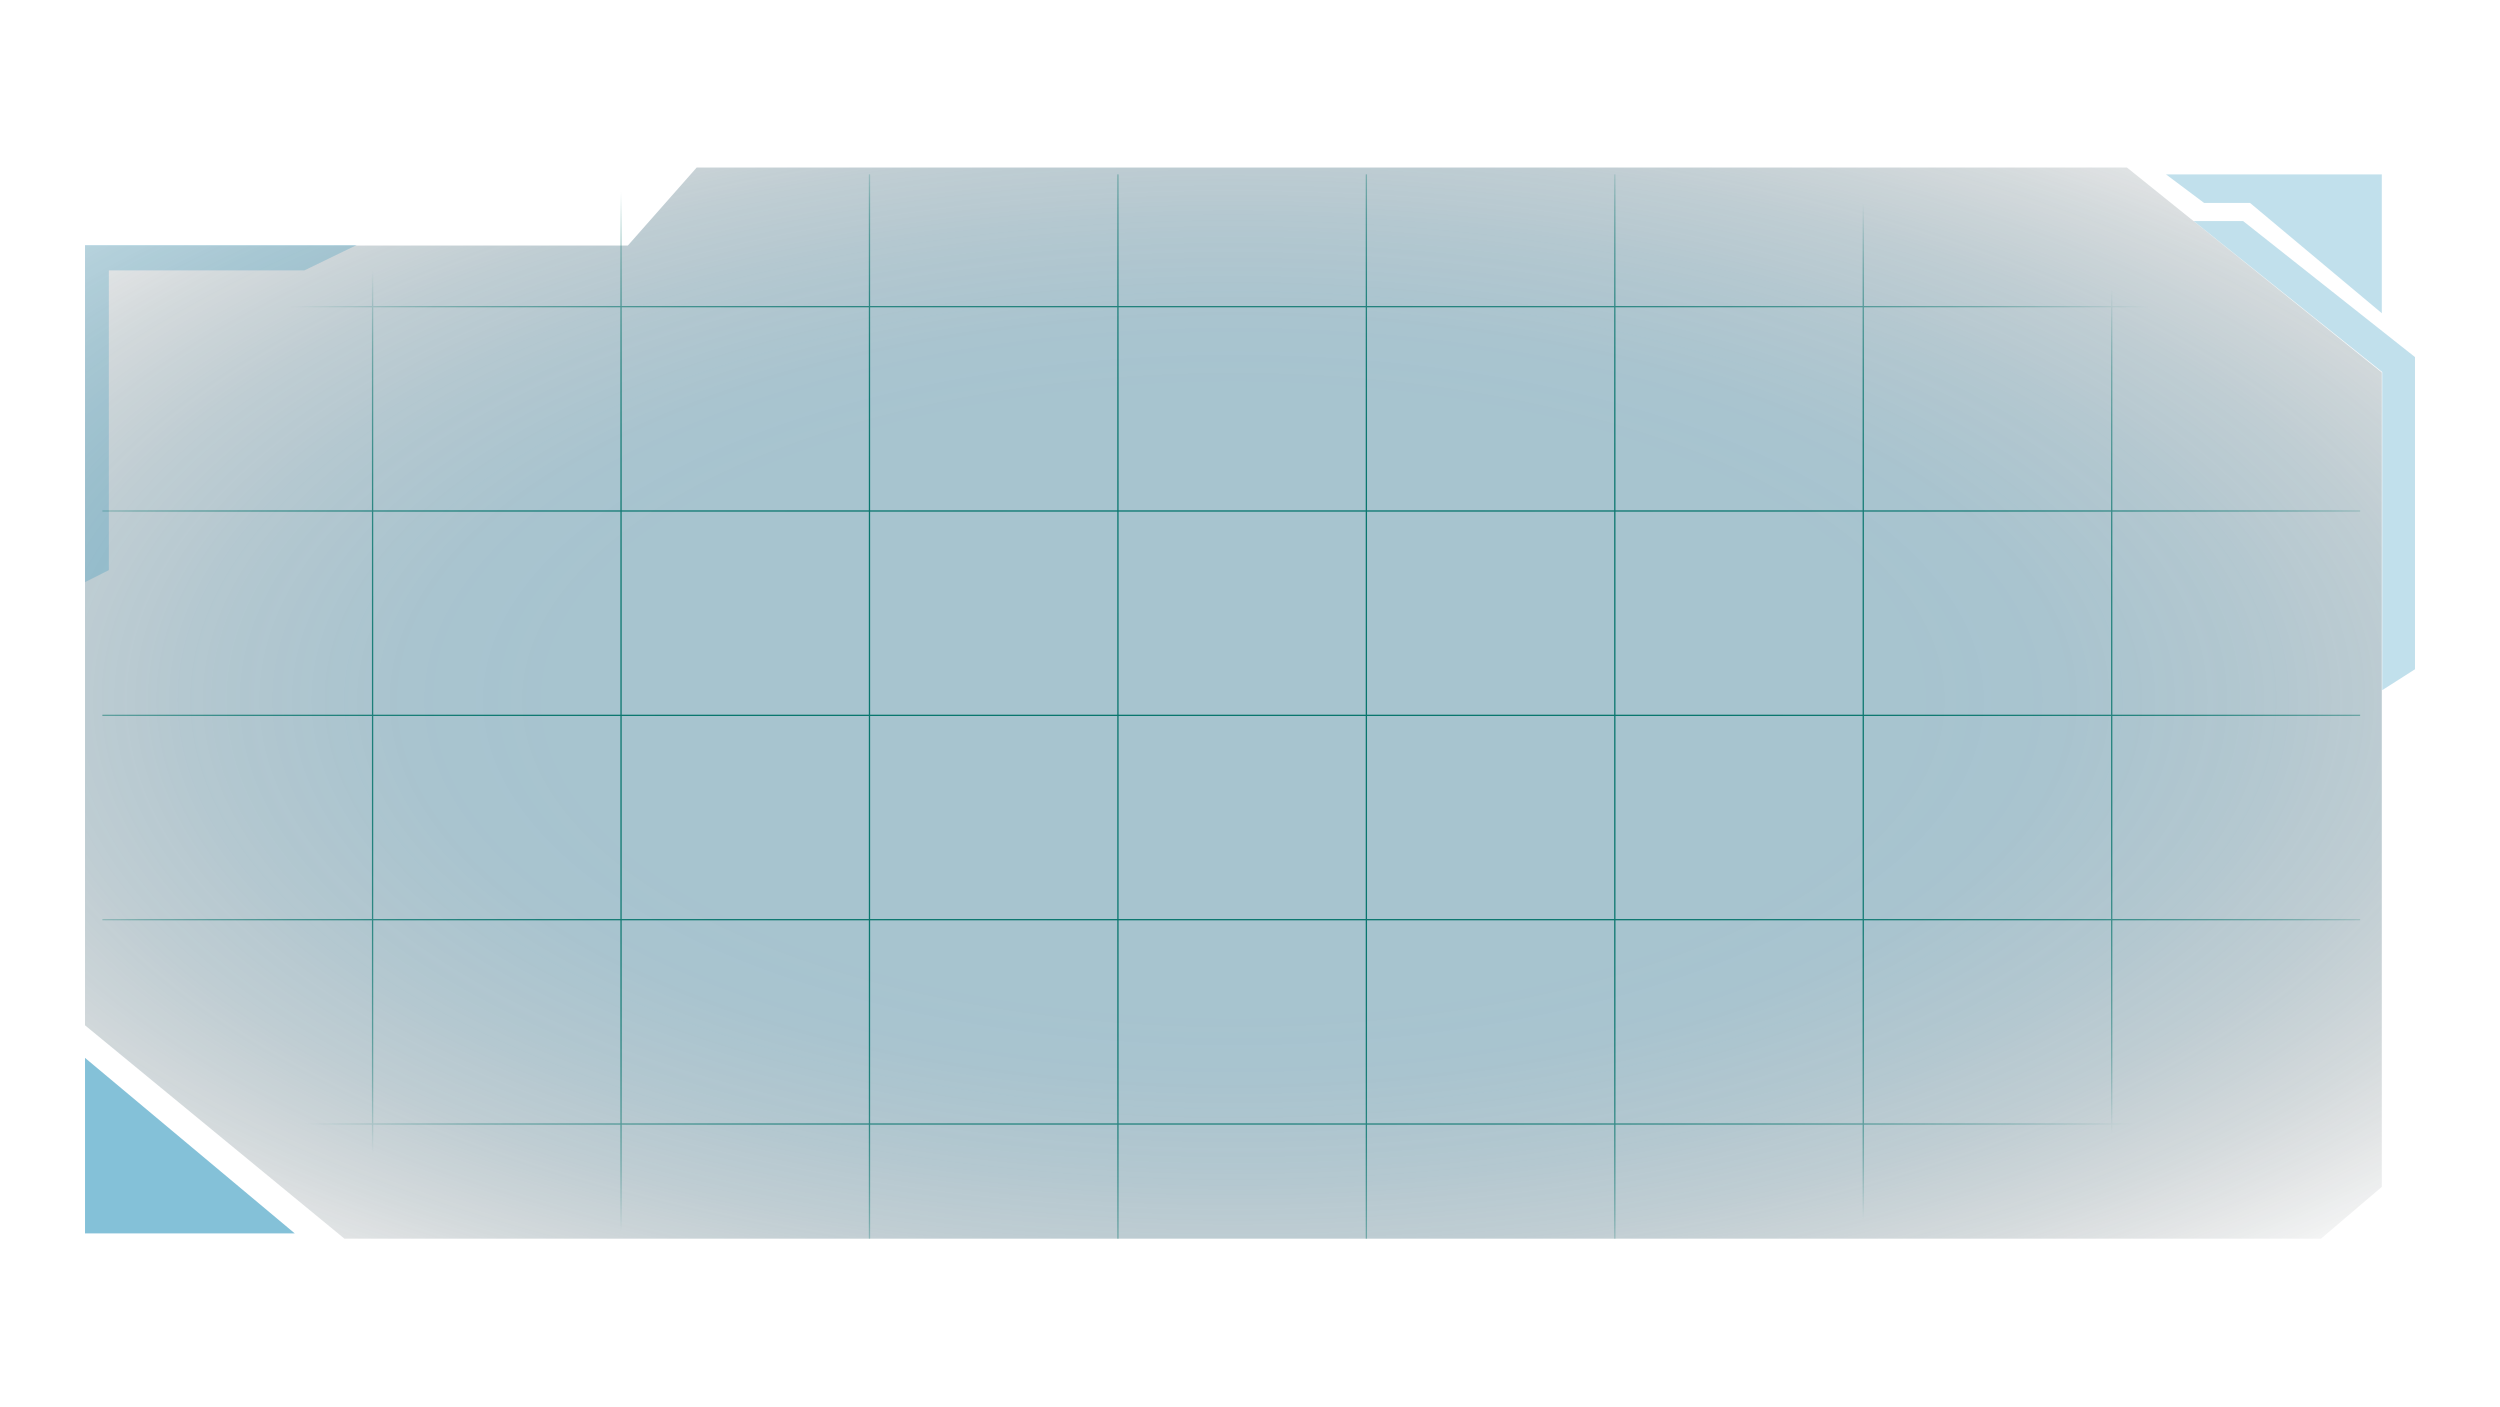
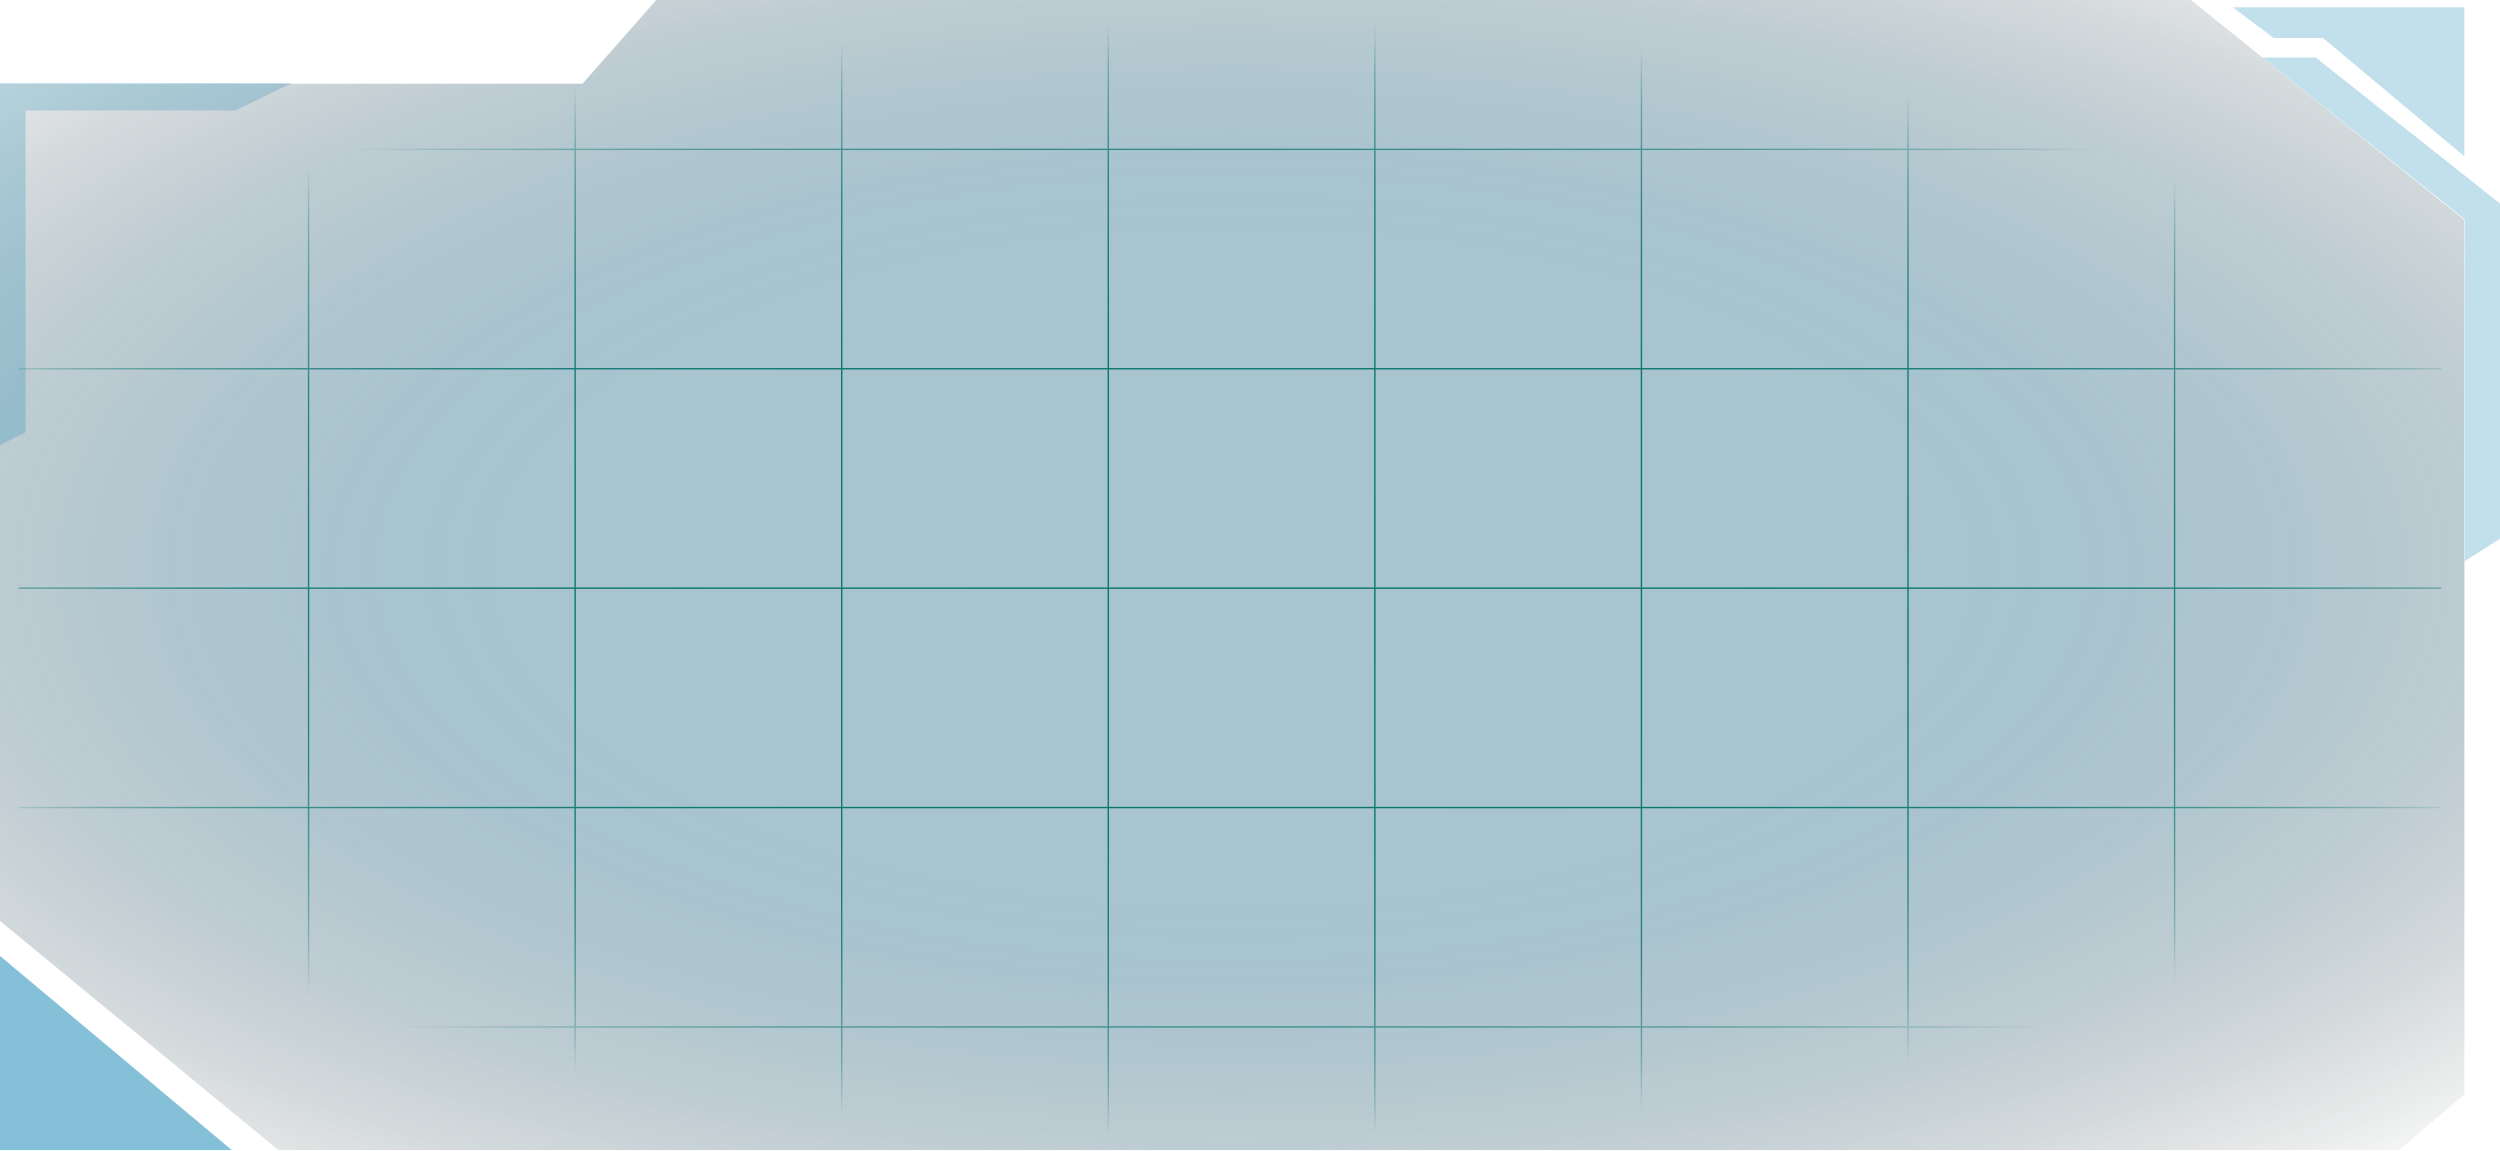
- <svg xmlns="http://www.w3.org/2000/svg" id="element_projets" data-name="element projets" viewBox="0 0 1920 1080">
+ <svg xmlns="http://www.w3.org/2000/svg" id="element_projets" viewBox="0 0 1789 823">
  <defs>
-     <style>
-       .cls-1 {
-         opacity: .22;
-       }
- 
-       .cls-1, .cls-2, .cls-3 {
-         fill: #0983b2;
-       }
- 
-       .cls-1, .cls-2, .cls-3, .cls-4, .cls-5 {
-         stroke-width: 0px;
-       }
- 
-       .cls-6 {
-         fill: none;
-         stroke: #08756d;
-         stroke-miterlimit: 10;
-       }
- 
-       .cls-7 {
-         filter: url(#luminosity-invert);
-       }
- 
-       .cls-2 {
-         opacity: .25;
-       }
- 
-       .cls-3 {
-         opacity: .5;
-       }
- 
-       .cls-4 {
-         fill: url(#Dégradé_sans_nom_5);
-       }
- 
-       .cls-8 {
-         mask: url(#mask);
-       }
- 
-       .cls-5 {
-         fill: url(#Dégradé_sans_nom_20);
-         opacity: .39;
-       }
-     </style>
-     <radialGradient id="Dégradé_sans_nom_20" data-name="Dégradé sans nom 20" cx="947.26" cy="540" fx="947.26" fy="540" r="1277.35" gradientTransform="translate(0 289.22) scale(1 .46)" gradientUnits="userSpaceOnUse">
+     <style>.cls-1{opacity:.22;}.cls-1,.cls-2,.cls-3{fill:#0983b2;}.cls-1,.cls-2,.cls-3,.cls-4,.cls-5{stroke-width:0px;}.cls-6{filter:url(#luminosity-invert);}.cls-2{opacity:.25;}.cls-3{opacity:.5;}.cls-4{fill:url(#Dégradé_sans_nom_5);}.cls-7{mask:url(#mask);}.cls-8{fill:none;stroke:#08756d;stroke-miterlimit:10;stroke-width:1px;}.cls-5{fill:url(#Dégradé_sans_nom_20);opacity:.39;}</style>
+     <radialGradient id="Dégradé_sans_nom_20" cx="-439.21" cy="1236.35" fx="-439.21" fy="1236.35" r="1277.35" gradientTransform="translate(1320.87 -162.91) scale(1 .46)" gradientUnits="userSpaceOnUse">
      <stop offset=".41" stop-color="#1c6684" />
      <stop offset=".5" stop-color="#1b627f" stop-opacity=".97" />
      <stop offset=".61" stop-color="#185771" stop-opacity=".86" />
      <stop offset=".72" stop-color="#13465b" stop-opacity=".69" />
      <stop offset=".83" stop-color="#0c2e3b" stop-opacity=".45" />
      <stop offset=".95" stop-color="#040f13" stop-opacity=".15" />
      <stop offset="1" stop-color="#000" stop-opacity="0" />
    </radialGradient>
-     <filter id="luminosity-invert" x="-62.86" y="47.12" width="2006.45" height="996.25" color-interpolation-filters="sRGB" filterUnits="userSpaceOnUse">
+     <filter id="luminosity-invert" x="-128.12" y="-27.48" width="2005.97" height="888.45" color-interpolation-filters="sRGB" filterUnits="userSpaceOnUse">
      <feColorMatrix result="cm" values="-1 0 0 0 1 0 -1 0 0 1 0 0 -1 0 1 0 0 0 1 0" />
    </filter>
-     <radialGradient id="Dégradé_sans_nom_5" data-name="Dégradé sans nom 5" cx="1013.46" cy="542.4" fx="1013.46" fy="542.4" r="635.56" gradientTransform="translate(-637.01 163.81) rotate(-.09) scale(1.55 .71) skewX(.12)" gradientUnits="userSpaceOnUse">
+     <radialGradient id="Dégradé_sans_nom_5" cx="-293.65" cy="1575.77" fx="-293.65" fy="1575.77" r="635.56" gradientTransform="translate(1324.21 -578.77) rotate(-.08) scale(1.55 .63) skewX(.13)" gradientUnits="userSpaceOnUse">
      <stop offset="0" stop-color="#000" />
      <stop offset=".37" stop-color="#010101" />
      <stop offset=".51" stop-color="#080808" />
      <stop offset=".6" stop-color="#141414" />
      <stop offset=".68" stop-color="#252525" />
      <stop offset=".75" stop-color="#3b3b3b" />
      <stop offset=".8" stop-color="#565656" />
      <stop offset=".86" stop-color="#777" />
      <stop offset=".91" stop-color="#9c9c9c" />
      <stop offset=".95" stop-color="#c7c7c7" />
      <stop offset=".99" stop-color="#f5f5f5" />
      <stop offset="1" stop-color="#fff" />
    </radialGradient>
-     <mask id="mask" x="-62.86" y="47.12" width="2006.45" height="996.25" maskUnits="userSpaceOnUse">
-       <g class="cls-7">
-         <rect class="cls-4" x="-62.86" y="47.12" width="2006.45" height="996.25" />
+     <mask id="mask" x="-128.12" y="-27.48" width="2005.97" height="888.45" maskUnits="userSpaceOnUse">
+       <g class="cls-6">
+         <rect class="cls-4" x="-128.12" y="-27.48" width="2005.97" height="888.45" />
      </g>
    </mask>
  </defs>
-   <polygon class="cls-5" points="1633.51 128.68 535.04 128.68 482.19 188.57 65.29 188.57 65.29 787.44 264.54 951.32 1782.48 951.32 1829.22 911.52 1829.22 286.09 1633.51 128.68" />
-   <polygon class="cls-3" points="65.29 812.45 65.29 947.26 226.39 947.26 65.29 812.45" />
-   <polygon class="cls-2" points="1663.48 133.92 1829.22 133.92 1829.22 240.54 1728.05 155.87 1692.77 155.87 1663.48 133.92" />
-   <polygon class="cls-2" points="1684.74 169.77 1722.7 169.77 1854.71 274.24 1854.71 513.98 1829.55 530.04 1829.55 285.73 1684.74 169.77" />
-   <polygon class="cls-1" points="65.29 447.06 65.29 188.16 273.99 188.16 233.71 207.67 83.59 207.67 83.59 437.86 65.29 447.06" />
-   <g class="cls-8">
-     <g>
-       <g>
-         <line class="cls-6" x1="286.15" y1="133.92" x2="286.15" y2="951.32" />
-         <line class="cls-6" x1="476.96" y1="133.92" x2="476.96" y2="951.32" />
-         <line class="cls-6" x1="667.76" y1="133.92" x2="667.76" y2="951.32" />
-         <line class="cls-6" x1="858.57" y1="133.92" x2="858.57" y2="951.32" />
-         <line class="cls-6" x1="1049.37" y1="133.92" x2="1049.37" y2="951.32" />
-         <line class="cls-6" x1="1240.18" y1="133.92" x2="1240.18" y2="951.32" />
-         <line class="cls-6" x1="1430.98" y1="133.92" x2="1430.98" y2="951.32" />
-         <line class="cls-6" x1="1621.79" y1="133.92" x2="1621.79" y2="951.32" />
-       </g>
-       <g>
-         <line class="cls-6" x1="163.12" y1="863.24" x2="1812.59" y2="863.24" />
-         <line class="cls-6" x1="78.62" y1="706.31" x2="1812.59" y2="706.31" />
-         <line class="cls-6" x1="78.62" y1="549.38" x2="1812.59" y2="549.38" />
-         <line class="cls-6" x1="78.62" y1="392.44" x2="1812.59" y2="392.44" />
-         <line class="cls-6" x1="78.62" y1="235.51" x2="1812.59" y2="235.51" />
-       </g>
-     </g>
+   <polygon class="cls-5" points="1567.85 0 469.64 0 416.81 59.92 0 59.92 0 659.05 199.21 823 1716.78 823 1763.52 783.18 1763.52 157.48 1567.85 0" />
+   <polygon class="cls-3" points="0 684.07 0 823 165.91 823 0 684.07" />
+   <polygon class="cls-2" points="1597.81 5.24 1763.52 5.24 1763.52 111.91 1662.36 27.2 1627.1 27.2 1597.81 5.24" />
+   <polygon class="cls-2" points="1619.07 41.11 1657.02 41.11 1789 145.62 1789 385.47 1763.84 401.54 1763.84 157.12 1619.07 41.11" />
+   <polygon class="cls-1" points="0 318.51 0 59.51 208.65 59.51 168.38 79.03 18.3 79.03 18.3 309.32 0 318.51" />
+   <g class="cls-7">
+     <line class="cls-8" x1="220.81" y1="5.24" x2="220.81" y2="823" />
+     <line class="cls-8" x1="411.57" y1="5.24" x2="411.57" y2="823" />
+     <line class="cls-8" x1="602.33" y1="5.24" x2="602.33" y2="823" />
+     <line class="cls-8" x1="793.09" y1="5.24" x2="793.09" y2="823" />
+     <line class="cls-8" x1="983.85" y1="5.24" x2="983.85" y2="823" />
+     <line class="cls-8" x1="1174.61" y1="5.24" x2="1174.61" y2="823" />
+     <line class="cls-8" x1="1365.37" y1="5.24" x2="1365.37" y2="823" />
+     <line class="cls-8" x1="1556.13" y1="5.24" x2="1556.13" y2="823" />
+     <line class="cls-8" x1="97.81" y1="734.88" x2="1746.89" y2="734.88" />
+     <line class="cls-8" x1="13.33" y1="577.88" x2="1746.89" y2="577.88" />
+     <line class="cls-8" x1="13.33" y1="420.88" x2="1746.89" y2="420.88" />
+     <line class="cls-8" x1="13.33" y1="263.88" x2="1746.89" y2="263.88" />
+     <line class="cls-8" x1="13.33" y1="106.88" x2="1746.89" y2="106.88" />
  </g>
</svg>
